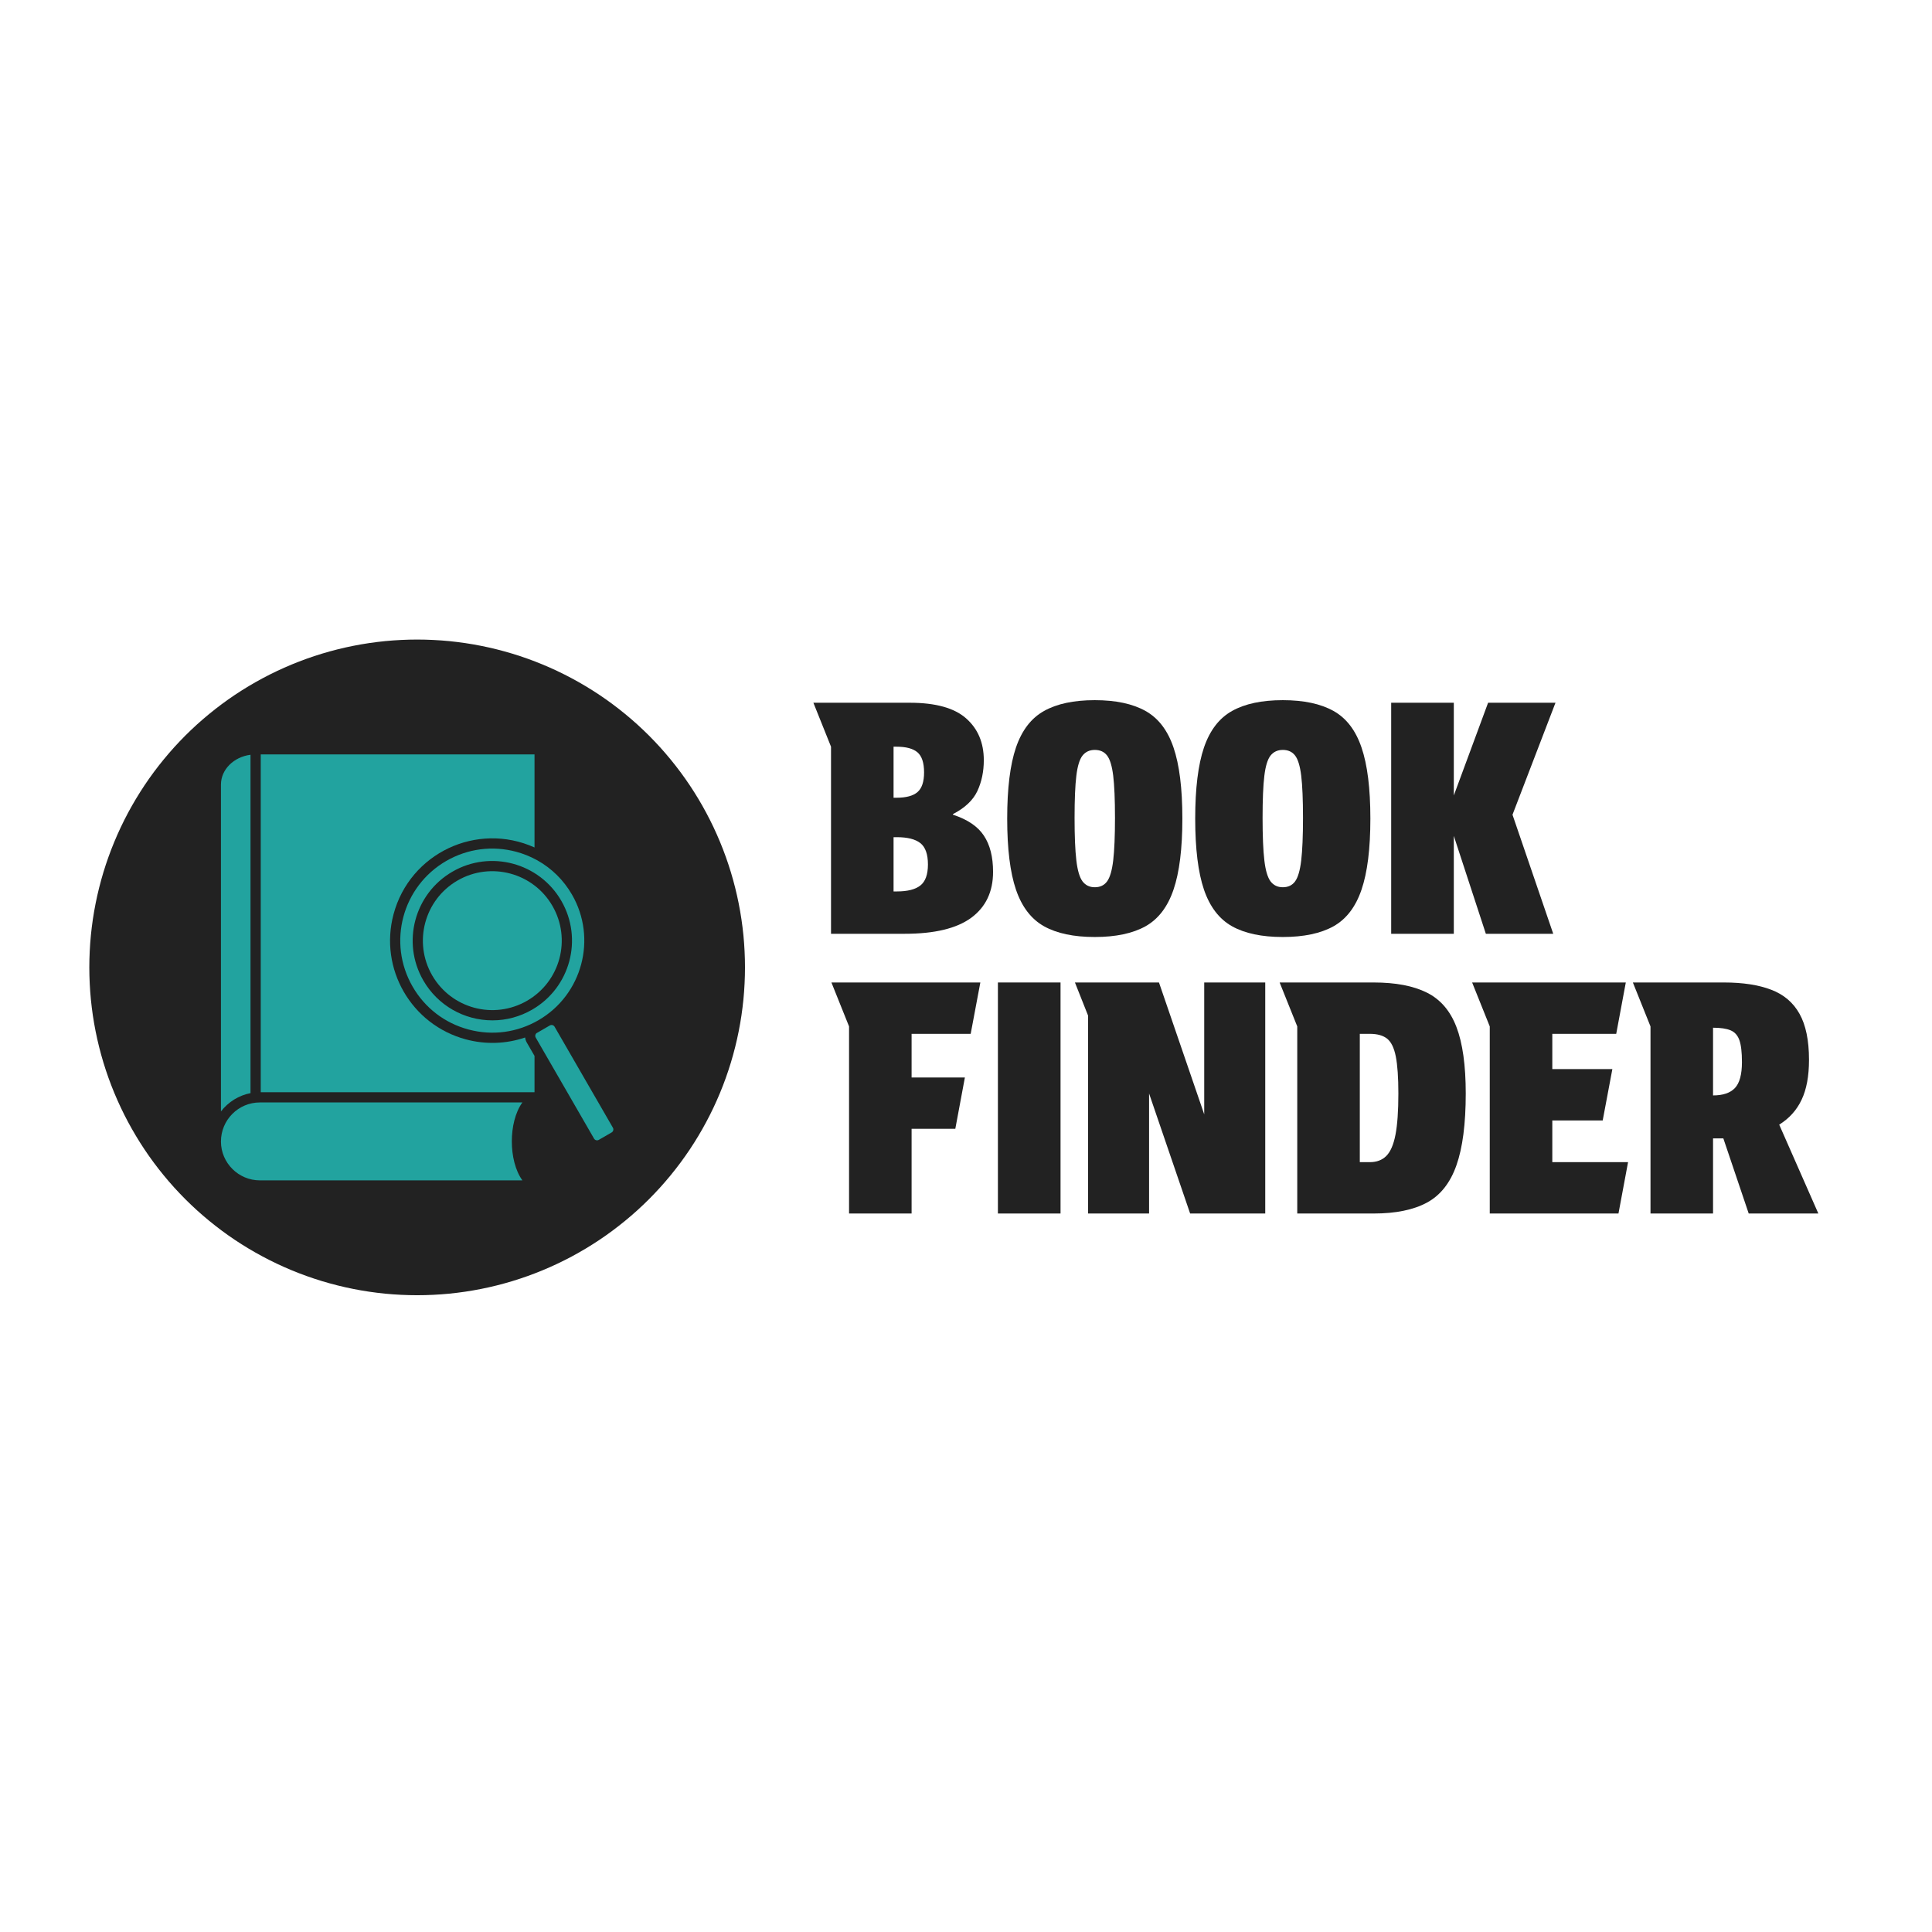
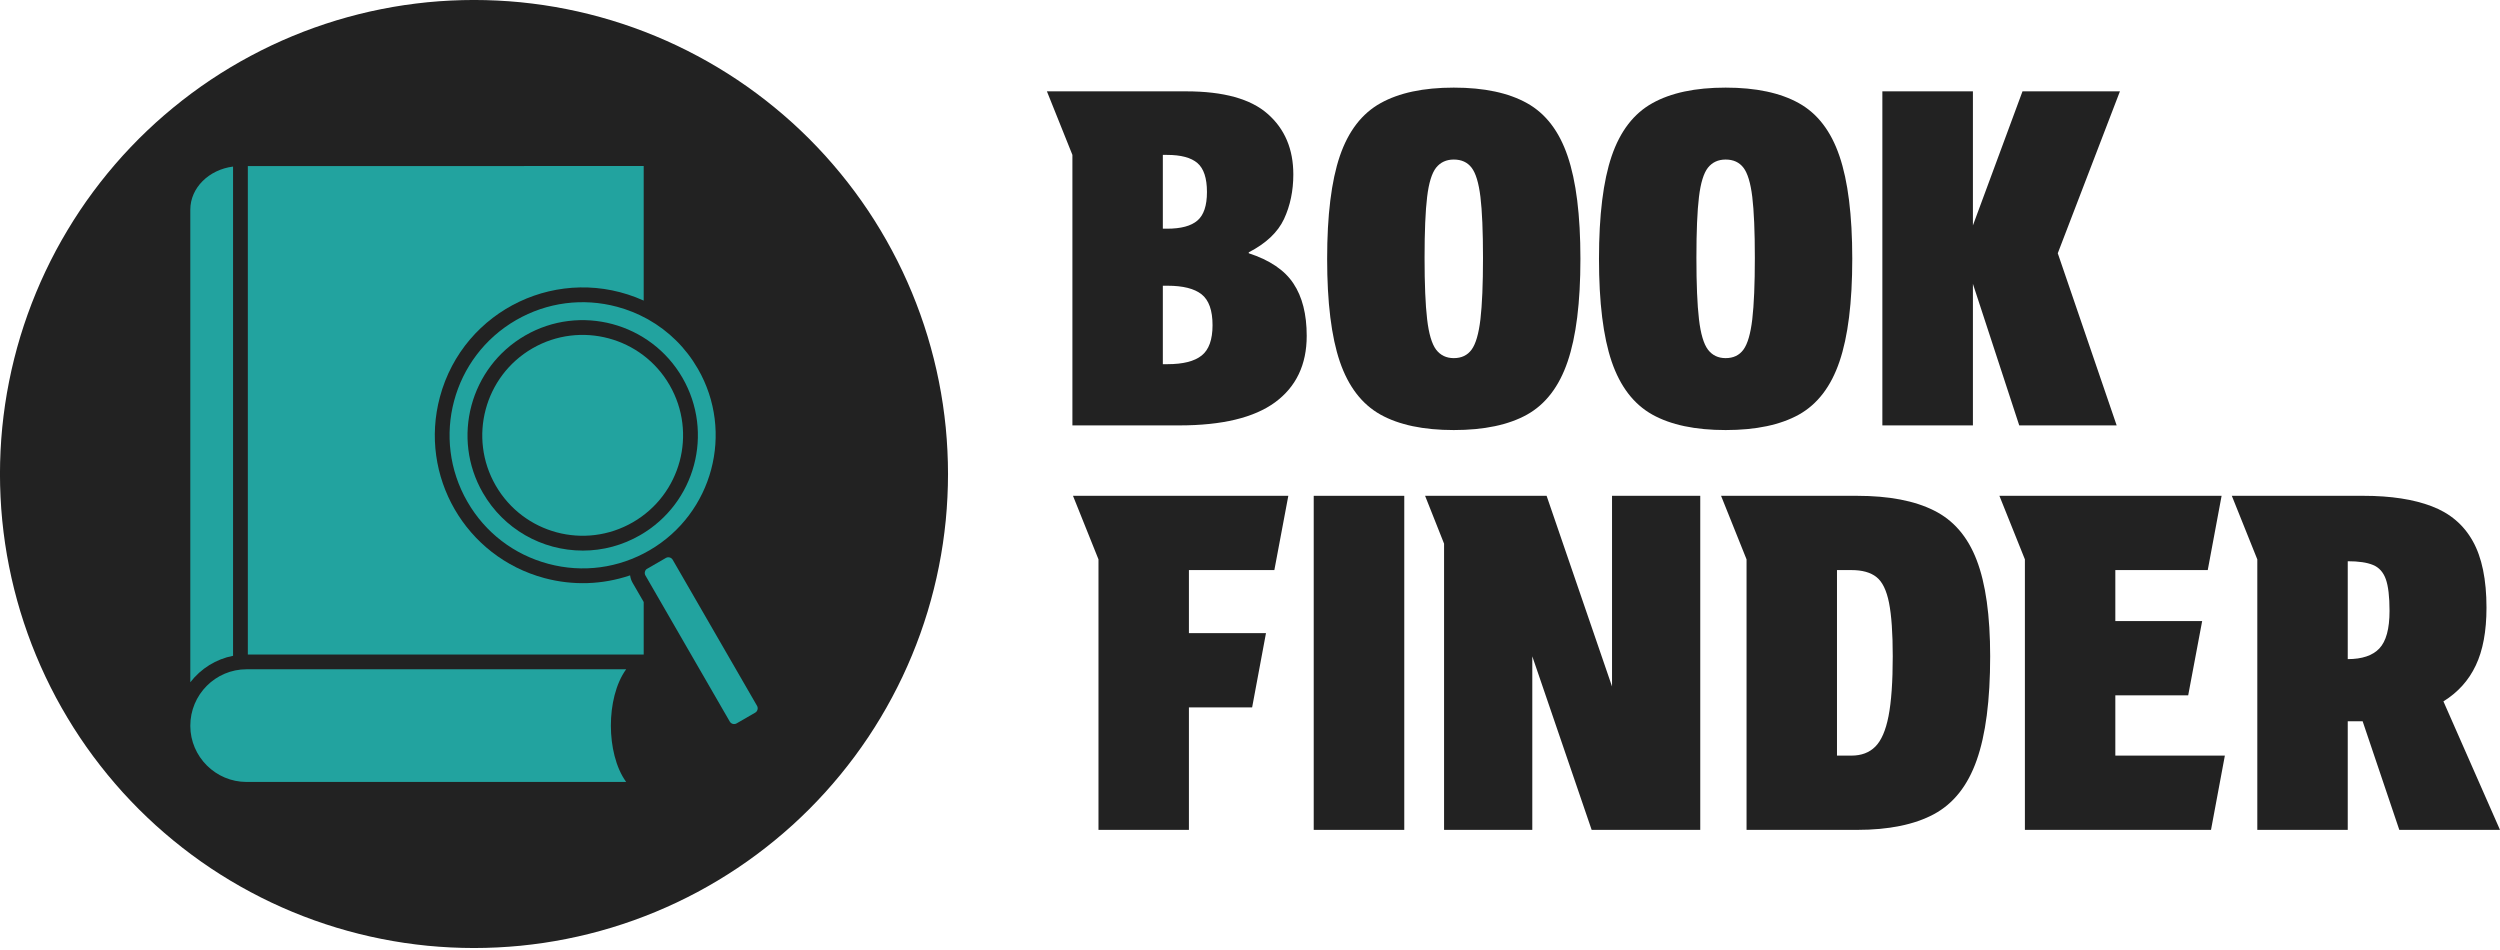
- <svg xmlns="http://www.w3.org/2000/svg" width="500" zoomAndPan="magnify" viewBox="0 0 375 375" height="500" preserveAspectRatio="xMidYMid meet" version="1.0">
+ <svg xmlns="http://www.w3.org/2000/svg" zoomAndPan="magnify" preserveAspectRatio="xMidYMid meet" version="1.0" viewBox="17.34 124.14 335.6 127.5">
  <defs>
    <g />
    <clipPath id="cff3ef9b36">
      <path d="M 17.336 124.137 L 144.836 124.137 L 144.836 251.637 L 17.336 251.637 Z M 17.336 124.137 " clip-rule="nonzero" />
    </clipPath>
  </defs>
  <g clip-path="url(#cff3ef9b36)">
    <path fill="#222222" d="M 144.602 187.77 C 144.602 188.812 144.574 189.852 144.523 190.891 C 144.473 191.934 144.398 192.969 144.297 194.008 C 144.191 195.043 144.066 196.078 143.914 197.105 C 143.762 198.137 143.582 199.164 143.379 200.184 C 143.176 201.203 142.949 202.223 142.695 203.23 C 142.441 204.242 142.164 205.246 141.863 206.242 C 141.559 207.238 141.234 208.227 140.883 209.207 C 140.531 210.188 140.156 211.16 139.758 212.121 C 139.359 213.082 138.938 214.035 138.492 214.977 C 138.047 215.918 137.578 216.848 137.086 217.766 C 136.598 218.684 136.082 219.59 135.547 220.484 C 135.012 221.375 134.457 222.258 133.879 223.121 C 133.297 223.988 132.699 224.84 132.078 225.676 C 131.457 226.512 130.816 227.332 130.156 228.137 C 129.496 228.941 128.816 229.73 128.117 230.504 C 127.418 231.273 126.699 232.027 125.965 232.766 C 125.227 233.5 124.473 234.219 123.703 234.918 C 122.93 235.617 122.141 236.297 121.336 236.957 C 120.531 237.617 119.711 238.258 118.875 238.879 C 118.039 239.5 117.188 240.102 116.32 240.68 C 115.457 241.258 114.574 241.812 113.684 242.348 C 112.789 242.883 111.883 243.398 110.965 243.891 C 110.047 244.379 109.117 244.848 108.176 245.293 C 107.234 245.738 106.281 246.16 105.32 246.559 C 104.359 246.957 103.387 247.332 102.406 247.684 C 101.426 248.035 100.438 248.359 99.441 248.664 C 98.445 248.965 97.441 249.242 96.43 249.496 C 95.422 249.75 94.402 249.977 93.383 250.18 C 92.363 250.383 91.336 250.562 90.305 250.715 C 89.277 250.867 88.242 250.992 87.207 251.098 C 86.168 251.199 85.133 251.273 84.09 251.324 C 83.051 251.375 82.012 251.402 80.969 251.402 C 79.926 251.402 78.887 251.375 77.848 251.324 C 76.805 251.273 75.77 251.199 74.73 251.098 C 73.695 250.992 72.66 250.867 71.633 250.715 C 70.602 250.562 69.574 250.383 68.555 250.18 C 67.531 249.977 66.516 249.75 65.508 249.496 C 64.496 249.242 63.492 248.965 62.496 248.664 C 61.5 248.359 60.512 248.035 59.531 247.684 C 58.551 247.332 57.578 246.957 56.617 246.559 C 55.656 246.16 54.703 245.738 53.762 245.293 C 52.82 244.848 51.891 244.379 50.973 243.887 C 50.055 243.398 49.148 242.883 48.254 242.348 C 47.363 241.812 46.48 241.258 45.617 240.68 C 44.75 240.102 43.898 239.5 43.062 238.879 C 42.227 238.258 41.406 237.617 40.602 236.957 C 39.797 236.297 39.008 235.617 38.234 234.918 C 37.465 234.219 36.711 233.5 35.973 232.766 C 35.238 232.027 34.52 231.273 33.82 230.504 C 33.121 229.73 32.441 228.941 31.781 228.137 C 31.121 227.332 30.48 226.512 29.859 225.676 C 29.238 224.84 28.637 223.988 28.059 223.121 C 27.48 222.258 26.926 221.375 26.391 220.484 C 25.855 219.59 25.34 218.684 24.848 217.766 C 24.359 216.848 23.891 215.918 23.445 214.977 C 23 214.035 22.578 213.082 22.18 212.121 C 21.781 211.16 21.406 210.188 21.055 209.207 C 20.703 208.227 20.379 207.238 20.074 206.242 C 19.773 205.246 19.496 204.242 19.242 203.23 C 18.988 202.223 18.762 201.203 18.559 200.184 C 18.355 199.164 18.176 198.137 18.023 197.105 C 17.871 196.078 17.746 195.043 17.641 194.008 C 17.539 192.969 17.465 191.934 17.414 190.891 C 17.363 189.852 17.336 188.812 17.336 187.77 C 17.336 186.727 17.363 185.688 17.414 184.648 C 17.465 183.605 17.539 182.57 17.641 181.531 C 17.746 180.496 17.871 179.461 18.023 178.434 C 18.176 177.402 18.355 176.375 18.559 175.355 C 18.762 174.336 18.988 173.316 19.242 172.309 C 19.496 171.297 19.773 170.293 20.074 169.297 C 20.379 168.301 20.703 167.312 21.055 166.332 C 21.406 165.352 21.781 164.379 22.18 163.418 C 22.578 162.457 23 161.504 23.445 160.562 C 23.891 159.621 24.359 158.691 24.848 157.773 C 25.34 156.855 25.855 155.949 26.391 155.055 C 26.926 154.164 27.48 153.281 28.059 152.418 C 28.637 151.551 29.238 150.699 29.859 149.863 C 30.48 149.027 31.121 148.207 31.781 147.402 C 32.441 146.598 33.121 145.809 33.82 145.035 C 34.52 144.266 35.238 143.512 35.973 142.773 C 36.711 142.039 37.465 141.32 38.234 140.621 C 39.008 139.922 39.797 139.242 40.602 138.582 C 41.406 137.922 42.227 137.281 43.062 136.66 C 43.898 136.039 44.75 135.438 45.617 134.859 C 46.48 134.281 47.363 133.727 48.254 133.191 C 49.148 132.656 50.055 132.141 50.973 131.652 C 51.891 131.16 52.82 130.691 53.762 130.246 C 54.703 129.801 55.656 129.379 56.617 128.98 C 57.578 128.582 58.551 128.207 59.531 127.855 C 60.512 127.504 61.5 127.18 62.496 126.875 C 63.492 126.574 64.496 126.297 65.508 126.043 C 66.516 125.789 67.531 125.562 68.555 125.359 C 69.574 125.156 70.602 124.977 71.633 124.824 C 72.66 124.672 73.695 124.547 74.73 124.441 C 75.77 124.34 76.805 124.266 77.848 124.215 C 78.887 124.164 79.926 124.137 80.969 124.137 C 82.012 124.137 83.051 124.164 84.09 124.215 C 85.133 124.266 86.168 124.34 87.207 124.441 C 88.242 124.547 89.277 124.672 90.305 124.824 C 91.336 124.977 92.363 125.156 93.383 125.359 C 94.402 125.562 95.422 125.789 96.43 126.043 C 97.441 126.297 98.445 126.574 99.441 126.875 C 100.438 127.18 101.426 127.504 102.406 127.855 C 103.387 128.207 104.359 128.582 105.32 128.98 C 106.281 129.379 107.234 129.801 108.176 130.246 C 109.117 130.691 110.047 131.16 110.965 131.652 C 111.883 132.141 112.789 132.656 113.684 133.191 C 114.574 133.727 115.457 134.281 116.32 134.859 C 117.188 135.438 118.039 136.039 118.875 136.66 C 119.711 137.281 120.531 137.922 121.336 138.582 C 122.141 139.242 122.93 139.922 123.703 140.621 C 124.473 141.32 125.227 142.039 125.965 142.773 C 126.699 143.512 127.418 144.266 128.117 145.035 C 128.816 145.809 129.496 146.598 130.156 147.402 C 130.816 148.207 131.457 149.027 132.078 149.863 C 132.699 150.699 133.297 151.551 133.879 152.418 C 134.457 153.281 135.012 154.164 135.547 155.055 C 136.082 155.949 136.598 156.855 137.086 157.773 C 137.578 158.691 138.047 159.621 138.492 160.562 C 138.938 161.504 139.359 162.457 139.758 163.418 C 140.156 164.379 140.531 165.352 140.883 166.332 C 141.234 167.312 141.559 168.301 141.863 169.297 C 142.164 170.293 142.441 171.297 142.695 172.309 C 142.949 173.316 143.176 174.336 143.379 175.355 C 143.582 176.375 143.762 177.402 143.914 178.434 C 144.066 179.461 144.191 180.496 144.297 181.531 C 144.398 182.57 144.473 183.605 144.523 184.648 C 144.574 185.688 144.602 186.727 144.602 187.77 Z M 144.602 187.77 " fill-opacity="1" fill-rule="nonzero" />
  </g>
  <path fill="#22a39f" d="M 42.887 152.289 L 42.887 215.727 C 44.32 213.875 46.355 212.613 48.625 212.176 L 48.625 146.5 C 45.383 146.914 42.887 149.348 42.887 152.289 Z M 42.887 152.289 " fill-opacity="1" fill-rule="evenodd" />
  <path fill="#22a39f" d="M 50.609 146.434 L 50.609 212 L 103.75 212 L 103.75 204.953 L 102.262 202.379 C 102.078 202.066 101.969 201.723 101.926 201.375 C 98.199 202.641 94.23 202.762 90.422 201.742 C 79.828 198.902 73.551 188.027 76.391 177.438 C 79.562 165.598 92.566 159.453 103.75 164.492 L 103.75 146.426 Z M 50.609 146.434 " fill-opacity="1" fill-rule="evenodd" />
  <path fill="#22a39f" d="M 101.395 213.984 L 50.438 213.984 C 46.266 213.984 42.871 217.391 42.887 221.59 C 42.895 225.715 46.285 229.109 50.438 229.109 L 101.398 229.109 C 99.988 227.172 99.344 224.277 99.344 221.551 C 99.34 218.812 99.988 215.922 101.395 213.984 Z M 101.395 213.984 " fill-opacity="1" fill-rule="evenodd" />
  <path fill="#22a39f" d="M 103.98 201.387 L 115.309 221.012 C 115.492 221.32 115.902 221.43 116.211 221.254 L 118.727 219.801 C 119.035 219.621 119.145 219.207 118.969 218.898 L 107.637 199.273 C 107.516 199.066 107.289 198.949 107.055 198.949 C 106.945 198.949 106.836 198.973 106.734 199.035 L 104.219 200.488 C 103.961 200.602 103.777 201.039 103.98 201.387 Z M 103.98 201.387 " fill-opacity="1" fill-rule="evenodd" />
  <path fill="#22a39f" d="M 87.828 169.184 Z M 108.949 174.844 C 113.223 182.246 110.691 191.691 103.293 195.969 C 100.91 197.348 98.266 198.051 95.586 198.051 C 90.059 198.051 84.949 195.133 82.168 190.309 C 77.902 182.926 80.445 173.449 87.828 169.184 C 95.207 164.918 104.684 167.461 108.949 174.844 Z M 86.625 167.105 C 78.078 172.039 75.152 182.953 80.09 191.504 C 82.473 195.637 86.324 198.59 90.934 199.824 C 95.578 201.07 100.387 200.418 104.539 198.008 C 113.027 193.07 115.938 182.152 111.023 173.645 C 109.402 170.836 107.102 168.57 104.348 167.02 C 104.289 166.992 104.23 166.961 104.176 166.926 C 102.926 166.242 101.594 165.703 100.184 165.324 C 95.594 164.094 90.785 164.711 86.625 167.105 Z M 86.625 167.105 " fill-opacity="1" fill-rule="evenodd" />
  <path fill="#22a39f" d="M 88.816 170.902 C 82.379 174.621 80.168 182.879 83.883 189.316 C 87.609 195.77 95.84 197.977 102.297 194.25 C 108.746 190.523 110.953 182.289 107.227 175.836 C 103.516 169.398 95.254 167.184 88.816 170.902 Z M 88.816 170.902 " fill-opacity="1" fill-rule="evenodd" />
  <g fill="#222222" fill-opacity="1">
    <g transform="translate(157.8778, 181.2458)">
      <g>
        <path d="M 3.422 0 L 3.422 -36.312 L 0 -44.844 L 18.688 -44.844 C 23.707 -44.844 27.359 -43.832 29.641 -41.812 C 31.93 -39.801 33.078 -37.094 33.078 -33.688 C 33.078 -31.488 32.66 -29.492 31.828 -27.703 C 30.992 -25.922 29.414 -24.43 27.094 -23.234 L 27.094 -23.109 C 29.914 -22.191 31.914 -20.836 33.094 -19.047 C 34.281 -17.266 34.875 -14.922 34.875 -12.016 C 34.875 -8.16 33.461 -5.191 30.641 -3.109 C 27.816 -1.035 23.52 0 17.75 0 Z M 15.562 -26.406 L 16.125 -26.406 C 18 -26.406 19.359 -26.77 20.203 -27.5 C 21.055 -28.227 21.484 -29.504 21.484 -31.328 C 21.484 -33.191 21.055 -34.488 20.203 -35.219 C 19.359 -35.945 18 -36.312 16.125 -36.312 L 15.562 -36.312 Z M 15.562 -8.219 L 16.188 -8.219 C 18.27 -8.219 19.797 -8.602 20.766 -9.375 C 21.742 -10.145 22.234 -11.504 22.234 -13.453 C 22.234 -15.441 21.742 -16.82 20.766 -17.594 C 19.797 -18.363 18.27 -18.75 16.188 -18.75 L 15.562 -18.75 Z M 15.562 -8.219 " />
      </g>
    </g>
  </g>
  <g fill="#222222" fill-opacity="1">
    <g transform="translate(194.2458, 181.2458)">
      <g>
        <path d="M 18.25 0.625 C 14.176 0.625 10.895 -0.066 8.406 -1.453 C 5.914 -2.848 4.098 -5.219 2.953 -8.562 C 1.816 -11.906 1.25 -16.504 1.25 -22.359 C 1.25 -28.211 1.816 -32.812 2.953 -36.156 C 4.098 -39.5 5.914 -41.863 8.406 -43.25 C 10.895 -44.645 14.176 -45.344 18.25 -45.344 C 22.32 -45.344 25.602 -44.645 28.094 -43.25 C 30.582 -41.863 32.395 -39.5 33.531 -36.156 C 34.676 -32.812 35.25 -28.211 35.25 -22.359 C 35.25 -16.504 34.676 -11.906 33.531 -8.562 C 32.395 -5.219 30.582 -2.848 28.094 -1.453 C 25.602 -0.066 22.32 0.625 18.25 0.625 Z M 22.172 -22.484 C 22.172 -26.055 22.055 -28.785 21.828 -30.672 C 21.598 -32.555 21.203 -33.863 20.641 -34.594 C 20.086 -35.32 19.289 -35.688 18.25 -35.688 C 17.25 -35.688 16.457 -35.32 15.875 -34.594 C 15.301 -33.863 14.898 -32.555 14.672 -30.672 C 14.441 -28.785 14.328 -26.055 14.328 -22.484 C 14.328 -18.953 14.441 -16.207 14.672 -14.25 C 14.898 -12.301 15.301 -10.941 15.875 -10.172 C 16.457 -9.41 17.25 -9.031 18.25 -9.031 C 19.289 -9.031 20.086 -9.41 20.641 -10.172 C 21.203 -10.941 21.598 -12.301 21.828 -14.25 C 22.055 -16.207 22.172 -18.953 22.172 -22.484 Z M 22.172 -22.484 " />
      </g>
    </g>
  </g>
  <g fill="#222222" fill-opacity="1">
    <g transform="translate(230.7383, 181.2458)">
      <g>
        <path d="M 18.25 0.625 C 14.176 0.625 10.895 -0.066 8.406 -1.453 C 5.914 -2.848 4.098 -5.219 2.953 -8.562 C 1.816 -11.906 1.25 -16.504 1.25 -22.359 C 1.25 -28.211 1.816 -32.812 2.953 -36.156 C 4.098 -39.5 5.914 -41.863 8.406 -43.25 C 10.895 -44.645 14.176 -45.344 18.25 -45.344 C 22.32 -45.344 25.602 -44.645 28.094 -43.25 C 30.582 -41.863 32.395 -39.5 33.531 -36.156 C 34.676 -32.812 35.25 -28.211 35.25 -22.359 C 35.25 -16.504 34.676 -11.906 33.531 -8.562 C 32.395 -5.219 30.582 -2.848 28.094 -1.453 C 25.602 -0.066 22.32 0.625 18.25 0.625 Z M 22.172 -22.484 C 22.172 -26.055 22.055 -28.785 21.828 -30.672 C 21.598 -32.555 21.203 -33.863 20.641 -34.594 C 20.086 -35.32 19.289 -35.688 18.25 -35.688 C 17.25 -35.688 16.457 -35.32 15.875 -34.594 C 15.301 -33.863 14.898 -32.555 14.672 -30.672 C 14.441 -28.785 14.328 -26.055 14.328 -22.484 C 14.328 -18.953 14.441 -16.207 14.672 -14.25 C 14.898 -12.301 15.301 -10.941 15.875 -10.172 C 16.457 -9.41 17.25 -9.031 18.25 -9.031 C 19.289 -9.031 20.086 -9.41 20.641 -10.172 C 21.203 -10.941 21.598 -12.301 21.828 -14.25 C 22.055 -16.207 22.172 -18.953 22.172 -22.484 Z M 22.172 -22.484 " />
      </g>
    </g>
  </g>
  <g fill="#222222" fill-opacity="1">
    <g transform="translate(267.2308, 181.2458)">
      <g>
        <path d="M 2.797 -44.844 L 14.953 -44.844 L 14.953 -26.844 L 21.609 -44.844 L 34.688 -44.844 L 26.344 -23.109 L 34.25 0 L 21.172 0 L 14.953 -19 L 14.953 0 L 2.797 0 Z M 2.797 -44.844 " />
      </g>
    </g>
  </g>
  <g fill="#222222" fill-opacity="1">
    <g transform="translate(161.3786, 235.5422)">
      <g>
        <path d="M 28.906 -44.844 L 27.031 -34.875 L 15.562 -34.875 L 15.562 -26.406 L 25.906 -26.406 L 24.047 -16.438 L 15.562 -16.438 L 15.562 0 L 3.422 0 L 3.422 -36.312 L 0 -44.844 Z M 28.906 -44.844 " />
      </g>
    </g>
  </g>
  <g fill="#222222" fill-opacity="1">
    <g transform="translate(190.8964, 235.5422)">
      <g>
        <path d="M 2.797 -44.844 L 14.953 -44.844 L 14.953 0 L 2.797 0 Z M 2.797 -44.844 " />
      </g>
    </g>
  </g>
  <g fill="#222222" fill-opacity="1">
    <g transform="translate(208.6445, 235.5422)">
      <g>
        <path d="M 16.312 -44.844 L 25.094 -19.25 L 25.094 -44.844 L 36.938 -44.844 L 36.938 0 L 22.359 0 L 14.391 -23.297 L 14.391 0 L 2.547 0 L 2.547 -38.422 L 0 -44.844 Z M 16.312 -44.844 " />
      </g>
    </g>
  </g>
  <g fill="#222222" fill-opacity="1">
    <g transform="translate(248.3752, 235.5422)">
      <g>
        <path d="M 18.25 -44.844 C 22.52 -44.844 25.961 -44.188 28.578 -42.875 C 31.203 -41.57 33.113 -39.352 34.312 -36.219 C 35.52 -33.082 36.125 -28.773 36.125 -23.297 C 36.125 -17.398 35.52 -12.75 34.312 -9.344 C 33.113 -5.938 31.203 -3.523 28.578 -2.109 C 25.961 -0.703 22.52 0 18.25 0 L 3.422 0 L 3.422 -36.312 L 0 -44.844 Z M 17.5 -9.969 C 18.832 -9.969 19.898 -10.367 20.703 -11.172 C 21.516 -11.984 22.109 -13.352 22.484 -15.281 C 22.859 -17.219 23.047 -19.891 23.047 -23.297 C 23.047 -26.41 22.879 -28.805 22.547 -30.484 C 22.211 -32.172 21.648 -33.32 20.859 -33.938 C 20.078 -34.562 18.957 -34.875 17.5 -34.875 L 15.562 -34.875 L 15.562 -9.969 Z M 17.5 -9.969 " />
      </g>
    </g>
  </g>
  <g fill="#222222" fill-opacity="1">
    <g transform="translate(285.7396, 235.5422)">
      <g>
        <path d="M 0 -44.844 L 29.828 -44.844 L 27.969 -34.875 L 15.562 -34.875 L 15.562 -28.031 L 27.219 -28.031 L 25.344 -18.062 L 15.562 -18.062 L 15.562 -9.969 L 30.266 -9.969 L 28.406 0 L 3.422 0 L 3.422 -36.312 Z M 0 -44.844 " />
      </g>
    </g>
  </g>
  <g fill="#222222" fill-opacity="1">
    <g transform="translate(316.9388, 235.5422)">
      <g>
        <path d="M 17.688 -44.844 C 21.344 -44.844 24.395 -44.375 26.844 -43.438 C 29.289 -42.508 31.125 -40.953 32.344 -38.766 C 33.57 -36.586 34.188 -33.609 34.188 -29.828 C 34.188 -26.672 33.707 -24.086 32.75 -22.078 C 31.801 -20.066 30.352 -18.457 28.406 -17.25 L 36 0 L 22.484 0 L 17.562 -14.578 L 15.562 -14.578 L 15.562 0 L 3.422 0 L 3.422 -36.312 L 0 -44.844 Z M 15.562 -22.922 C 17.477 -22.922 18.891 -23.395 19.797 -24.344 C 20.711 -25.301 21.172 -26.984 21.172 -29.391 C 21.172 -31.305 21.004 -32.727 20.672 -33.656 C 20.336 -34.594 19.766 -35.227 18.953 -35.562 C 18.148 -35.895 17.02 -36.062 15.562 -36.062 Z M 15.562 -22.922 " />
      </g>
    </g>
  </g>
</svg>
